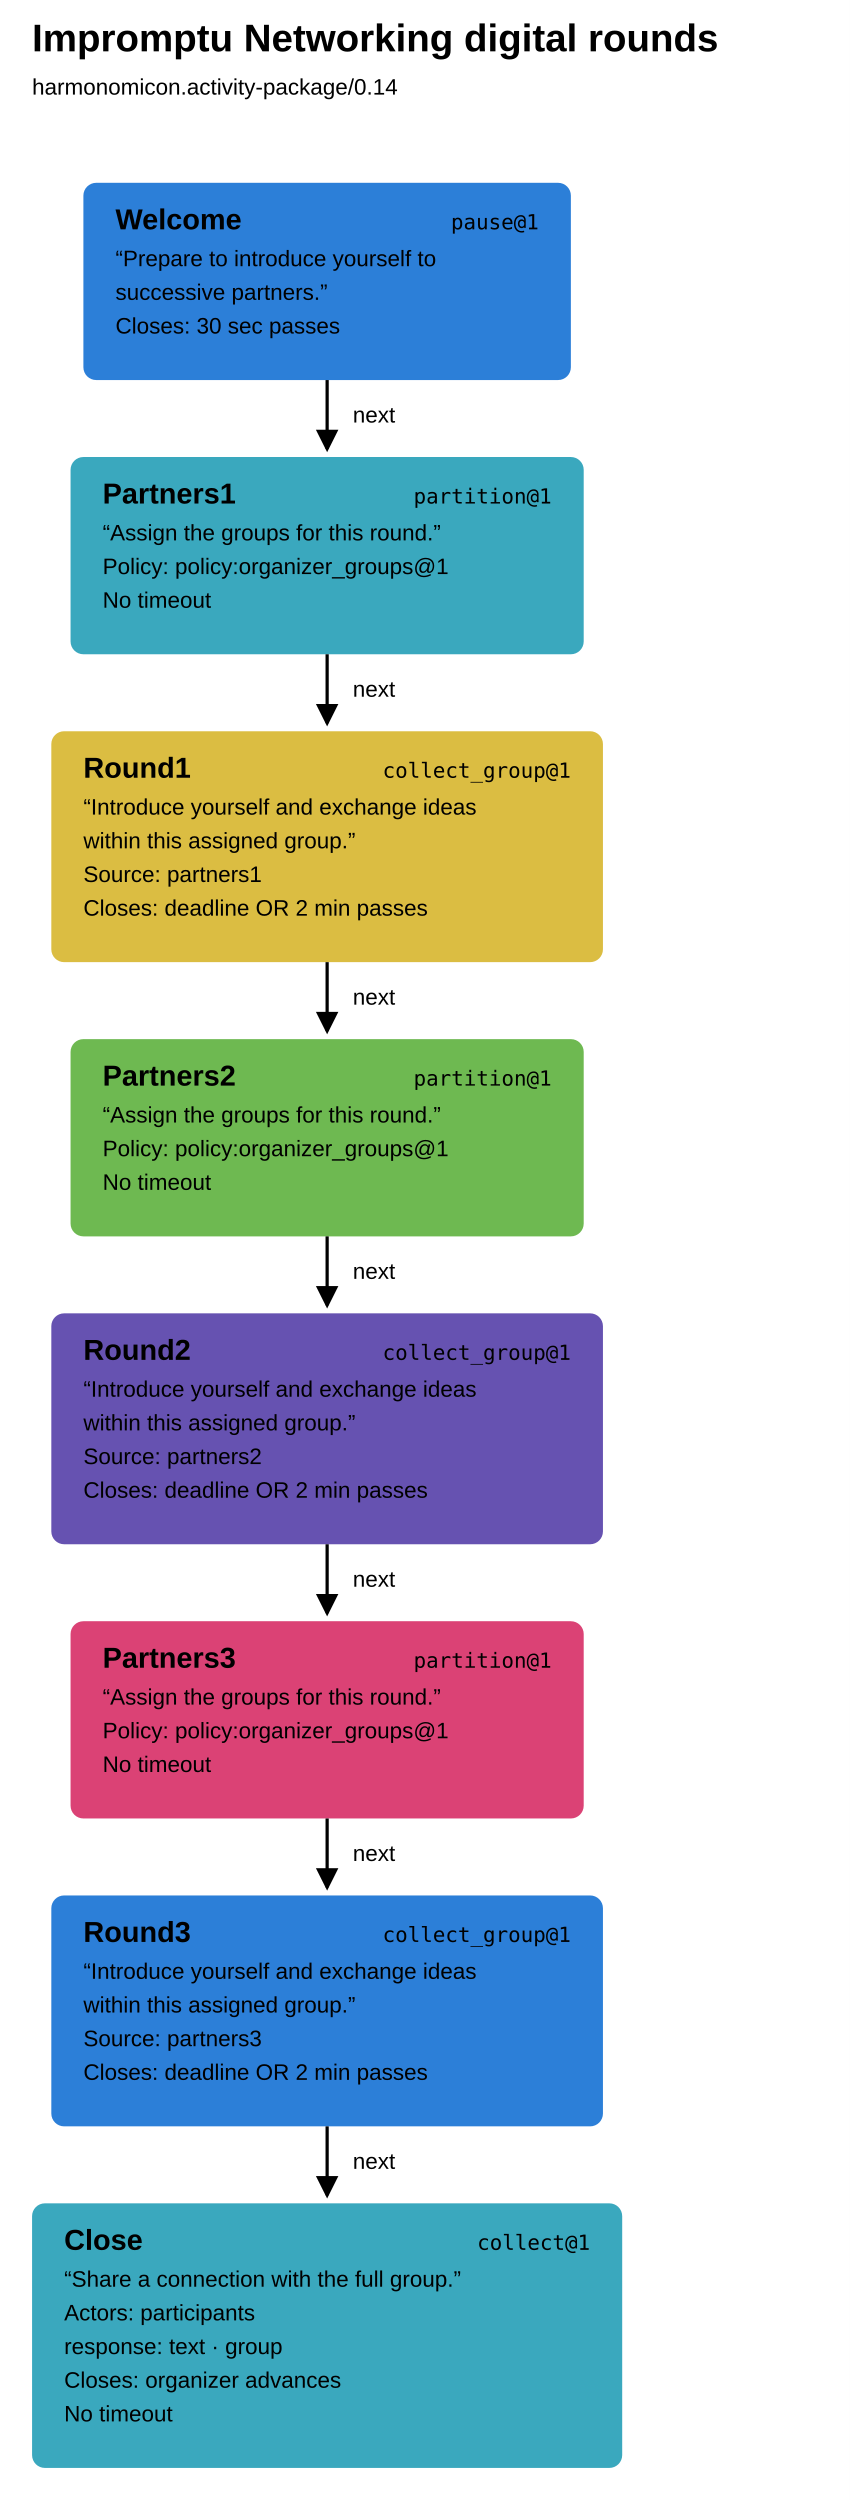
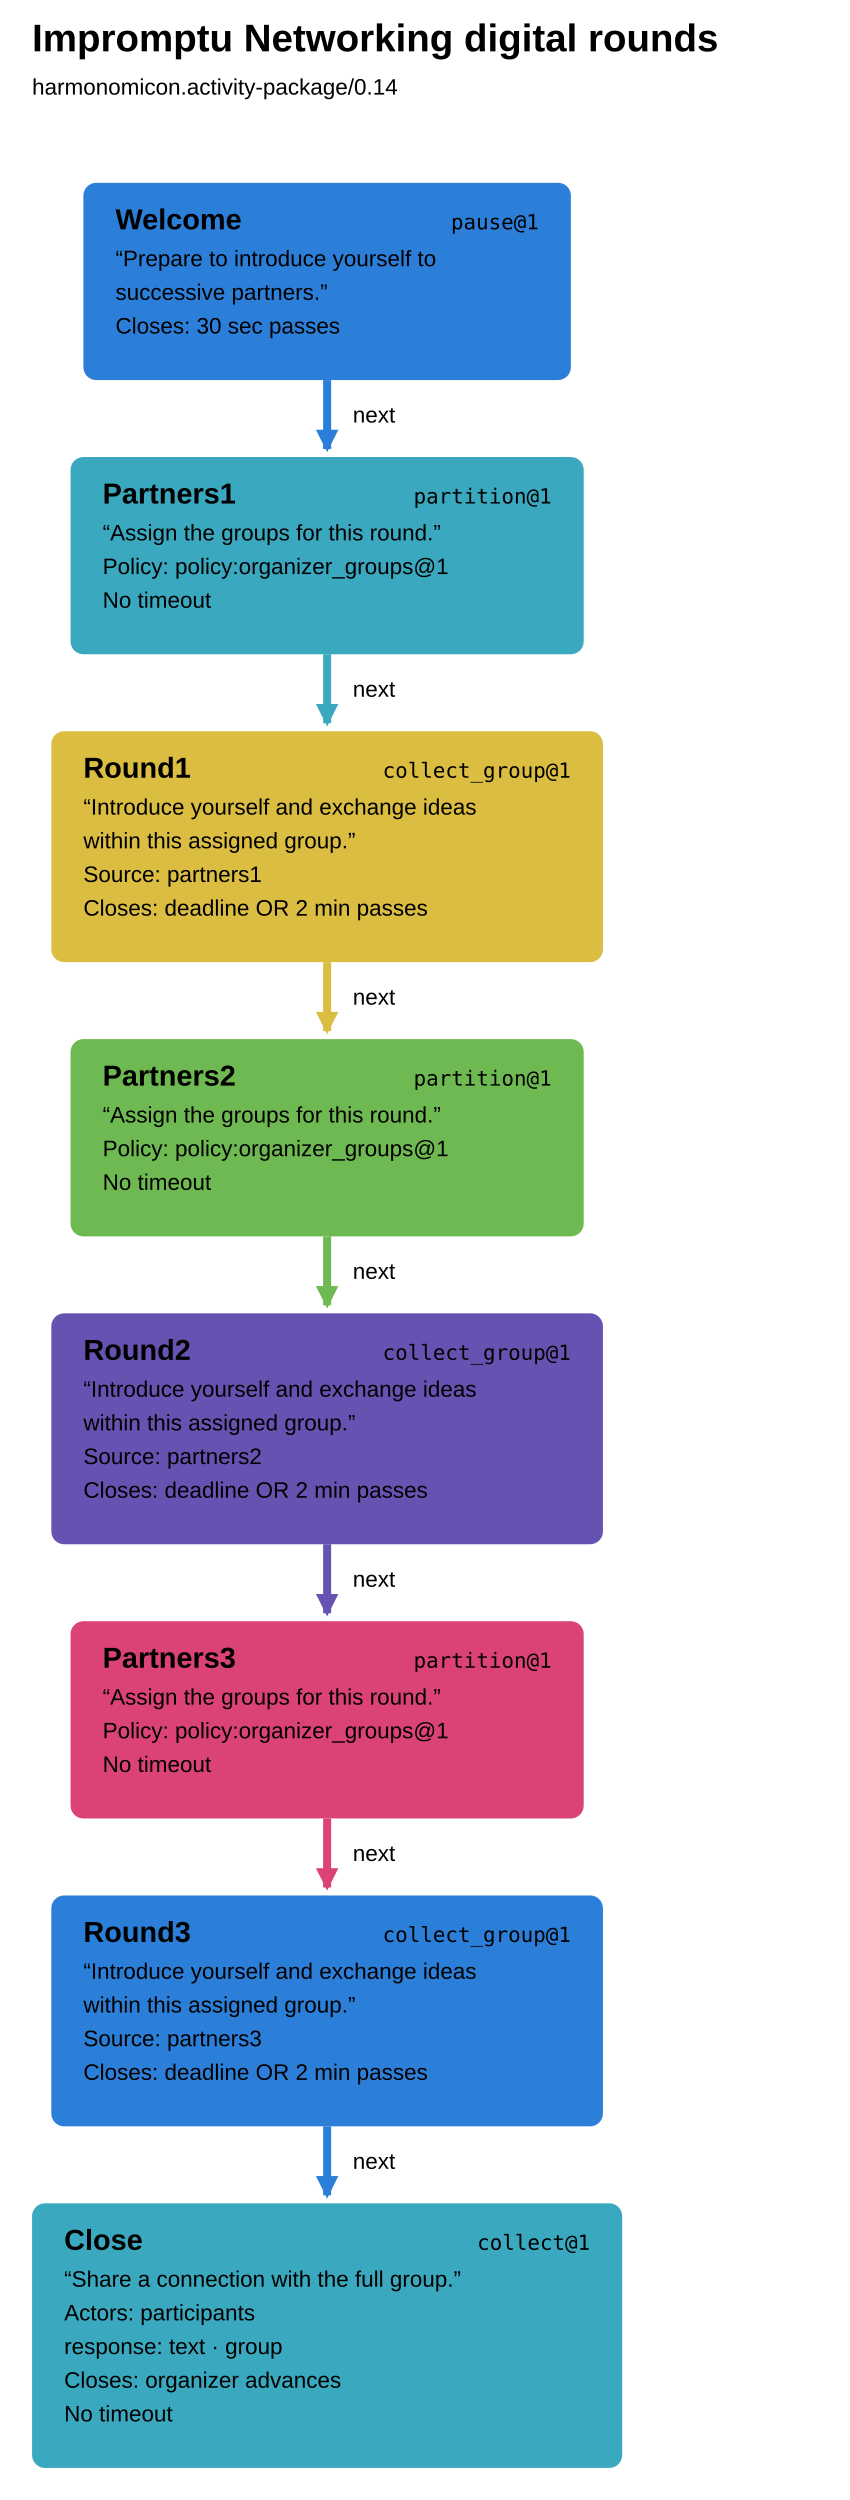
<svg xmlns="http://www.w3.org/2000/svg" width="530" height="1559" viewBox="0 0 530 1559" aria-label="Impromptu Networking digital rounds runbook" style="font-family:Arial,sans-serif;fill:black">
  <defs>
-     <marker id="arrow" markerWidth="7" markerHeight="7" refX="6" refY="3.5" orient="auto">
-       <path d="M0 0L7 3.5L0 7" />
+     <marker id="arrow-0" markerUnits="userSpaceOnUse" markerWidth="14" markerHeight="14" refX="12" refY="7" orient="auto">
+       <path d="M0 0L14 7L0 14Z" fill="#2c7fd8" />
+     </marker>
+     <marker id="arrow-1" markerUnits="userSpaceOnUse" markerWidth="14" markerHeight="14" refX="12" refY="7" orient="auto">
+       <path d="M0 0L14 7L0 14Z" fill="#3aa8be" />
+     </marker>
+     <marker id="arrow-2" markerUnits="userSpaceOnUse" markerWidth="14" markerHeight="14" refX="12" refY="7" orient="auto">
+       <path d="M0 0L14 7L0 14Z" fill="#dbbd42" />
+     </marker>
+     <marker id="arrow-3" markerUnits="userSpaceOnUse" markerWidth="14" markerHeight="14" refX="12" refY="7" orient="auto">
+       <path d="M0 0L14 7L0 14Z" fill="#6eb951" />
+     </marker>
+     <marker id="arrow-4" markerUnits="userSpaceOnUse" markerWidth="14" markerHeight="14" refX="12" refY="7" orient="auto">
+       <path d="M0 0L14 7L0 14Z" fill="#6652b1" />
+     </marker>
+     <marker id="arrow-5" markerUnits="userSpaceOnUse" markerWidth="14" markerHeight="14" refX="12" refY="7" orient="auto">
+       <path d="M0 0L14 7L0 14Z" fill="#db4275" />
+     </marker>
+     <marker id="arrow-6" markerUnits="userSpaceOnUse" markerWidth="14" markerHeight="14" refX="12" refY="7" orient="auto">
+       <path d="M0 0L14 7L0 14Z" fill="#2c7fd8" />
    </marker>
  </defs>
  <rect width="100%" height="100%" fill="white" />
  <text x="20" y="32" font-size="24" font-weight="700">Impromptu Networking digital rounds</text>
  <text x="20" y="59" font-size="14">harmonomicon.activity-package/0.14</text>
  <g data-step="welcome" tabindex="0" role="button" aria-label="welcome pause@1">
    <rect x="52" y="114" width="304" height="123" rx="8" fill="#2c7fd8" />
    <text x="72" y="143" font-weight="700" font-size="18">Welcome</text>
    <text x="336" y="143" text-anchor="end" font-family="ui-monospace, SFMono-Regular, Menlo, Consolas, monospace" font-size="13">pause@1</text>
    <text x="72" y="166" font-size="14">“Prepare to introduce yourself to</text>
    <text x="72" y="187" font-size="14">successive partners.”</text>
    <text x="72" y="208" font-size="14">Closes: 30 sec passes</text>
  </g>
  <g data-step="partners1" tabindex="0" role="button" aria-label="partners1 partition@1">
    <rect x="44" y="285" width="320" height="123" rx="8" fill="#3aa8be" />
    <text x="64" y="314" font-weight="700" font-size="18">Partners1</text>
    <text x="344" y="314" text-anchor="end" font-family="ui-monospace, SFMono-Regular, Menlo, Consolas, monospace" font-size="13">partition@1</text>
    <text x="64" y="337" font-size="14">“Assign the groups for this round.”</text>
    <text x="64" y="358" font-size="14">Policy: policy:organizer_groups@1</text>
    <text x="64" y="379" font-size="14">No timeout</text>
  </g>
  <g data-step="round1" tabindex="0" role="button" aria-label="round1 collect_group@1">
    <rect x="32" y="456" width="344" height="144" rx="8" fill="#dbbd42" />
    <text x="52" y="485" font-weight="700" font-size="18">Round1</text>
    <text x="356" y="485" text-anchor="end" font-family="ui-monospace, SFMono-Regular, Menlo, Consolas, monospace" font-size="13">collect_group@1</text>
    <text x="52" y="508" font-size="14">“Introduce yourself and exchange ideas</text>
    <text x="52" y="529" font-size="14">within this assigned group.”</text>
    <text x="52" y="550" font-size="14">Source: partners1</text>
    <text x="52" y="571" font-size="14">Closes: deadline OR 2 min passes</text>
  </g>
  <g data-step="partners2" tabindex="0" role="button" aria-label="partners2 partition@1">
    <rect x="44" y="648" width="320" height="123" rx="8" fill="#6eb951" />
    <text x="64" y="677" font-weight="700" font-size="18">Partners2</text>
    <text x="344" y="677" text-anchor="end" font-family="ui-monospace, SFMono-Regular, Menlo, Consolas, monospace" font-size="13">partition@1</text>
    <text x="64" y="700" font-size="14">“Assign the groups for this round.”</text>
    <text x="64" y="721" font-size="14">Policy: policy:organizer_groups@1</text>
    <text x="64" y="742" font-size="14">No timeout</text>
  </g>
  <g data-step="round2" tabindex="0" role="button" aria-label="round2 collect_group@1">
    <rect x="32" y="819" width="344" height="144" rx="8" fill="#6652b1" />
    <text x="52" y="848" font-weight="700" font-size="18">Round2</text>
    <text x="356" y="848" text-anchor="end" font-family="ui-monospace, SFMono-Regular, Menlo, Consolas, monospace" font-size="13">collect_group@1</text>
    <text x="52" y="871" font-size="14">“Introduce yourself and exchange ideas</text>
    <text x="52" y="892" font-size="14">within this assigned group.”</text>
    <text x="52" y="913" font-size="14">Source: partners2</text>
    <text x="52" y="934" font-size="14">Closes: deadline OR 2 min passes</text>
  </g>
  <g data-step="partners3" tabindex="0" role="button" aria-label="partners3 partition@1">
    <rect x="44" y="1011" width="320" height="123" rx="8" fill="#db4275" />
    <text x="64" y="1040" font-weight="700" font-size="18">Partners3</text>
    <text x="344" y="1040" text-anchor="end" font-family="ui-monospace, SFMono-Regular, Menlo, Consolas, monospace" font-size="13">partition@1</text>
    <text x="64" y="1063" font-size="14">“Assign the groups for this round.”</text>
    <text x="64" y="1084" font-size="14">Policy: policy:organizer_groups@1</text>
    <text x="64" y="1105" font-size="14">No timeout</text>
  </g>
  <g data-step="round3" tabindex="0" role="button" aria-label="round3 collect_group@1">
    <rect x="32" y="1182" width="344" height="144" rx="8" fill="#2c7fd8" />
    <text x="52" y="1211" font-weight="700" font-size="18">Round3</text>
    <text x="356" y="1211" text-anchor="end" font-family="ui-monospace, SFMono-Regular, Menlo, Consolas, monospace" font-size="13">collect_group@1</text>
    <text x="52" y="1234" font-size="14">“Introduce yourself and exchange ideas</text>
    <text x="52" y="1255" font-size="14">within this assigned group.”</text>
    <text x="52" y="1276" font-size="14">Source: partners3</text>
    <text x="52" y="1297" font-size="14">Closes: deadline OR 2 min passes</text>
  </g>
  <g data-step="close" tabindex="0" role="button" aria-label="close collect@1">
    <rect x="20" y="1374" width="368" height="165" rx="8" fill="#3aa8be" />
    <text x="40" y="1403" font-weight="700" font-size="18">Close</text>
    <text x="368" y="1403" text-anchor="end" font-family="ui-monospace, SFMono-Regular, Menlo, Consolas, monospace" font-size="13">collect@1</text>
    <text x="40" y="1426" font-size="14">“Share a connection with the full group.”</text>
    <text x="40" y="1447" font-size="14">Actors: participants</text>
    <text x="40" y="1468" font-size="14">response: text · group</text>
    <text x="40" y="1489" font-size="14">Closes: organizer advances</text>
    <text x="40" y="1510" font-size="14">No timeout</text>
  </g>
-   <path d="M 204 237 L 204 280" fill="none" stroke="black" stroke-width="2" marker-end="url(#arrow)" />
+   <path d="M 204 237 L 204 280" fill="none" stroke="#2c7fd8" stroke-width="5" marker-end="url(#arrow-0)" />
  <text x="220" y="263.5" font-size="14">next</text>
-   <path d="M 204 408 L 204 451" fill="none" stroke="black" stroke-width="2" marker-end="url(#arrow)" />
+   <path d="M 204 408 L 204 451" fill="none" stroke="#3aa8be" stroke-width="5" marker-end="url(#arrow-1)" />
  <text x="220" y="434.5" font-size="14">next</text>
-   <path d="M 204 600 L 204 643" fill="none" stroke="black" stroke-width="2" marker-end="url(#arrow)" />
+   <path d="M 204 600 L 204 643" fill="none" stroke="#dbbd42" stroke-width="5" marker-end="url(#arrow-2)" />
  <text x="220" y="626.5" font-size="14">next</text>
-   <path d="M 204 771 L 204 814" fill="none" stroke="black" stroke-width="2" marker-end="url(#arrow)" />
+   <path d="M 204 771 L 204 814" fill="none" stroke="#6eb951" stroke-width="5" marker-end="url(#arrow-3)" />
  <text x="220" y="797.5" font-size="14">next</text>
-   <path d="M 204 963 L 204 1006" fill="none" stroke="black" stroke-width="2" marker-end="url(#arrow)" />
+   <path d="M 204 963 L 204 1006" fill="none" stroke="#6652b1" stroke-width="5" marker-end="url(#arrow-4)" />
  <text x="220" y="989.5" font-size="14">next</text>
-   <path d="M 204 1134 L 204 1177" fill="none" stroke="black" stroke-width="2" marker-end="url(#arrow)" />
+   <path d="M 204 1134 L 204 1177" fill="none" stroke="#db4275" stroke-width="5" marker-end="url(#arrow-5)" />
  <text x="220" y="1160.5" font-size="14">next</text>
-   <path d="M 204 1326 L 204 1369" fill="none" stroke="black" stroke-width="2" marker-end="url(#arrow)" />
+   <path d="M 204 1326 L 204 1369" fill="none" stroke="#2c7fd8" stroke-width="5" marker-end="url(#arrow-6)" />
  <text x="220" y="1352.5" font-size="14">next</text>
</svg>
